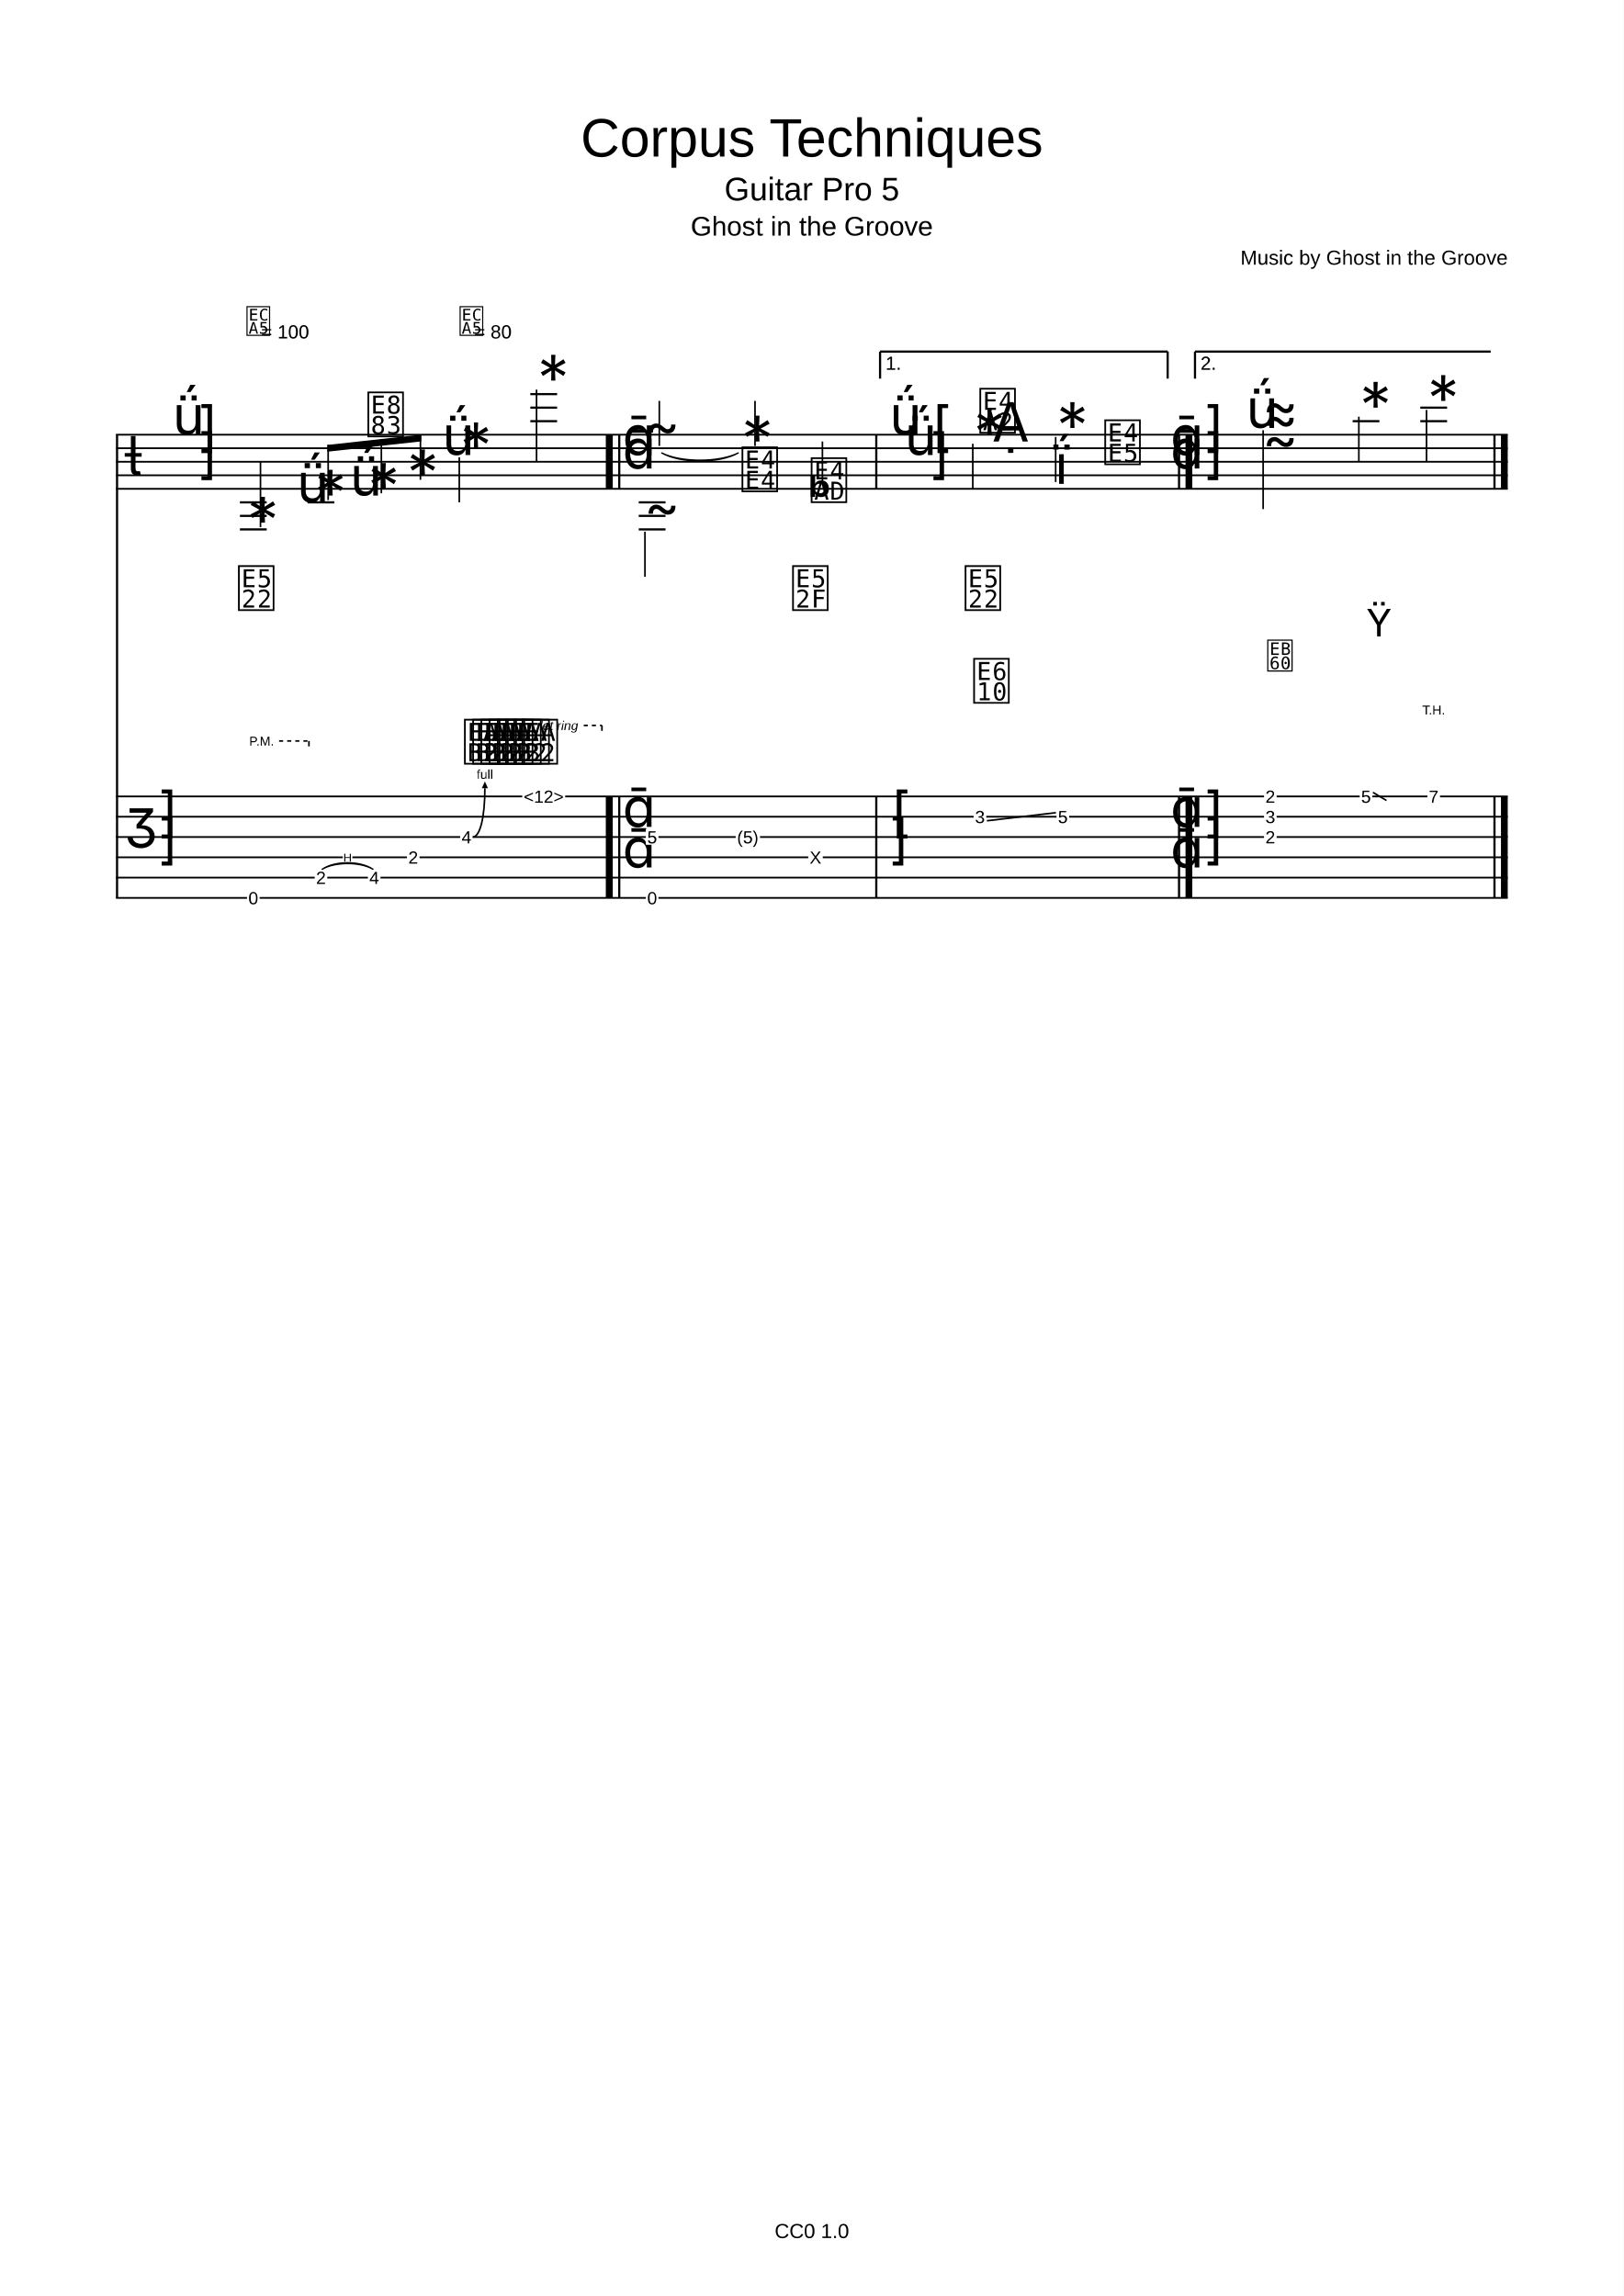
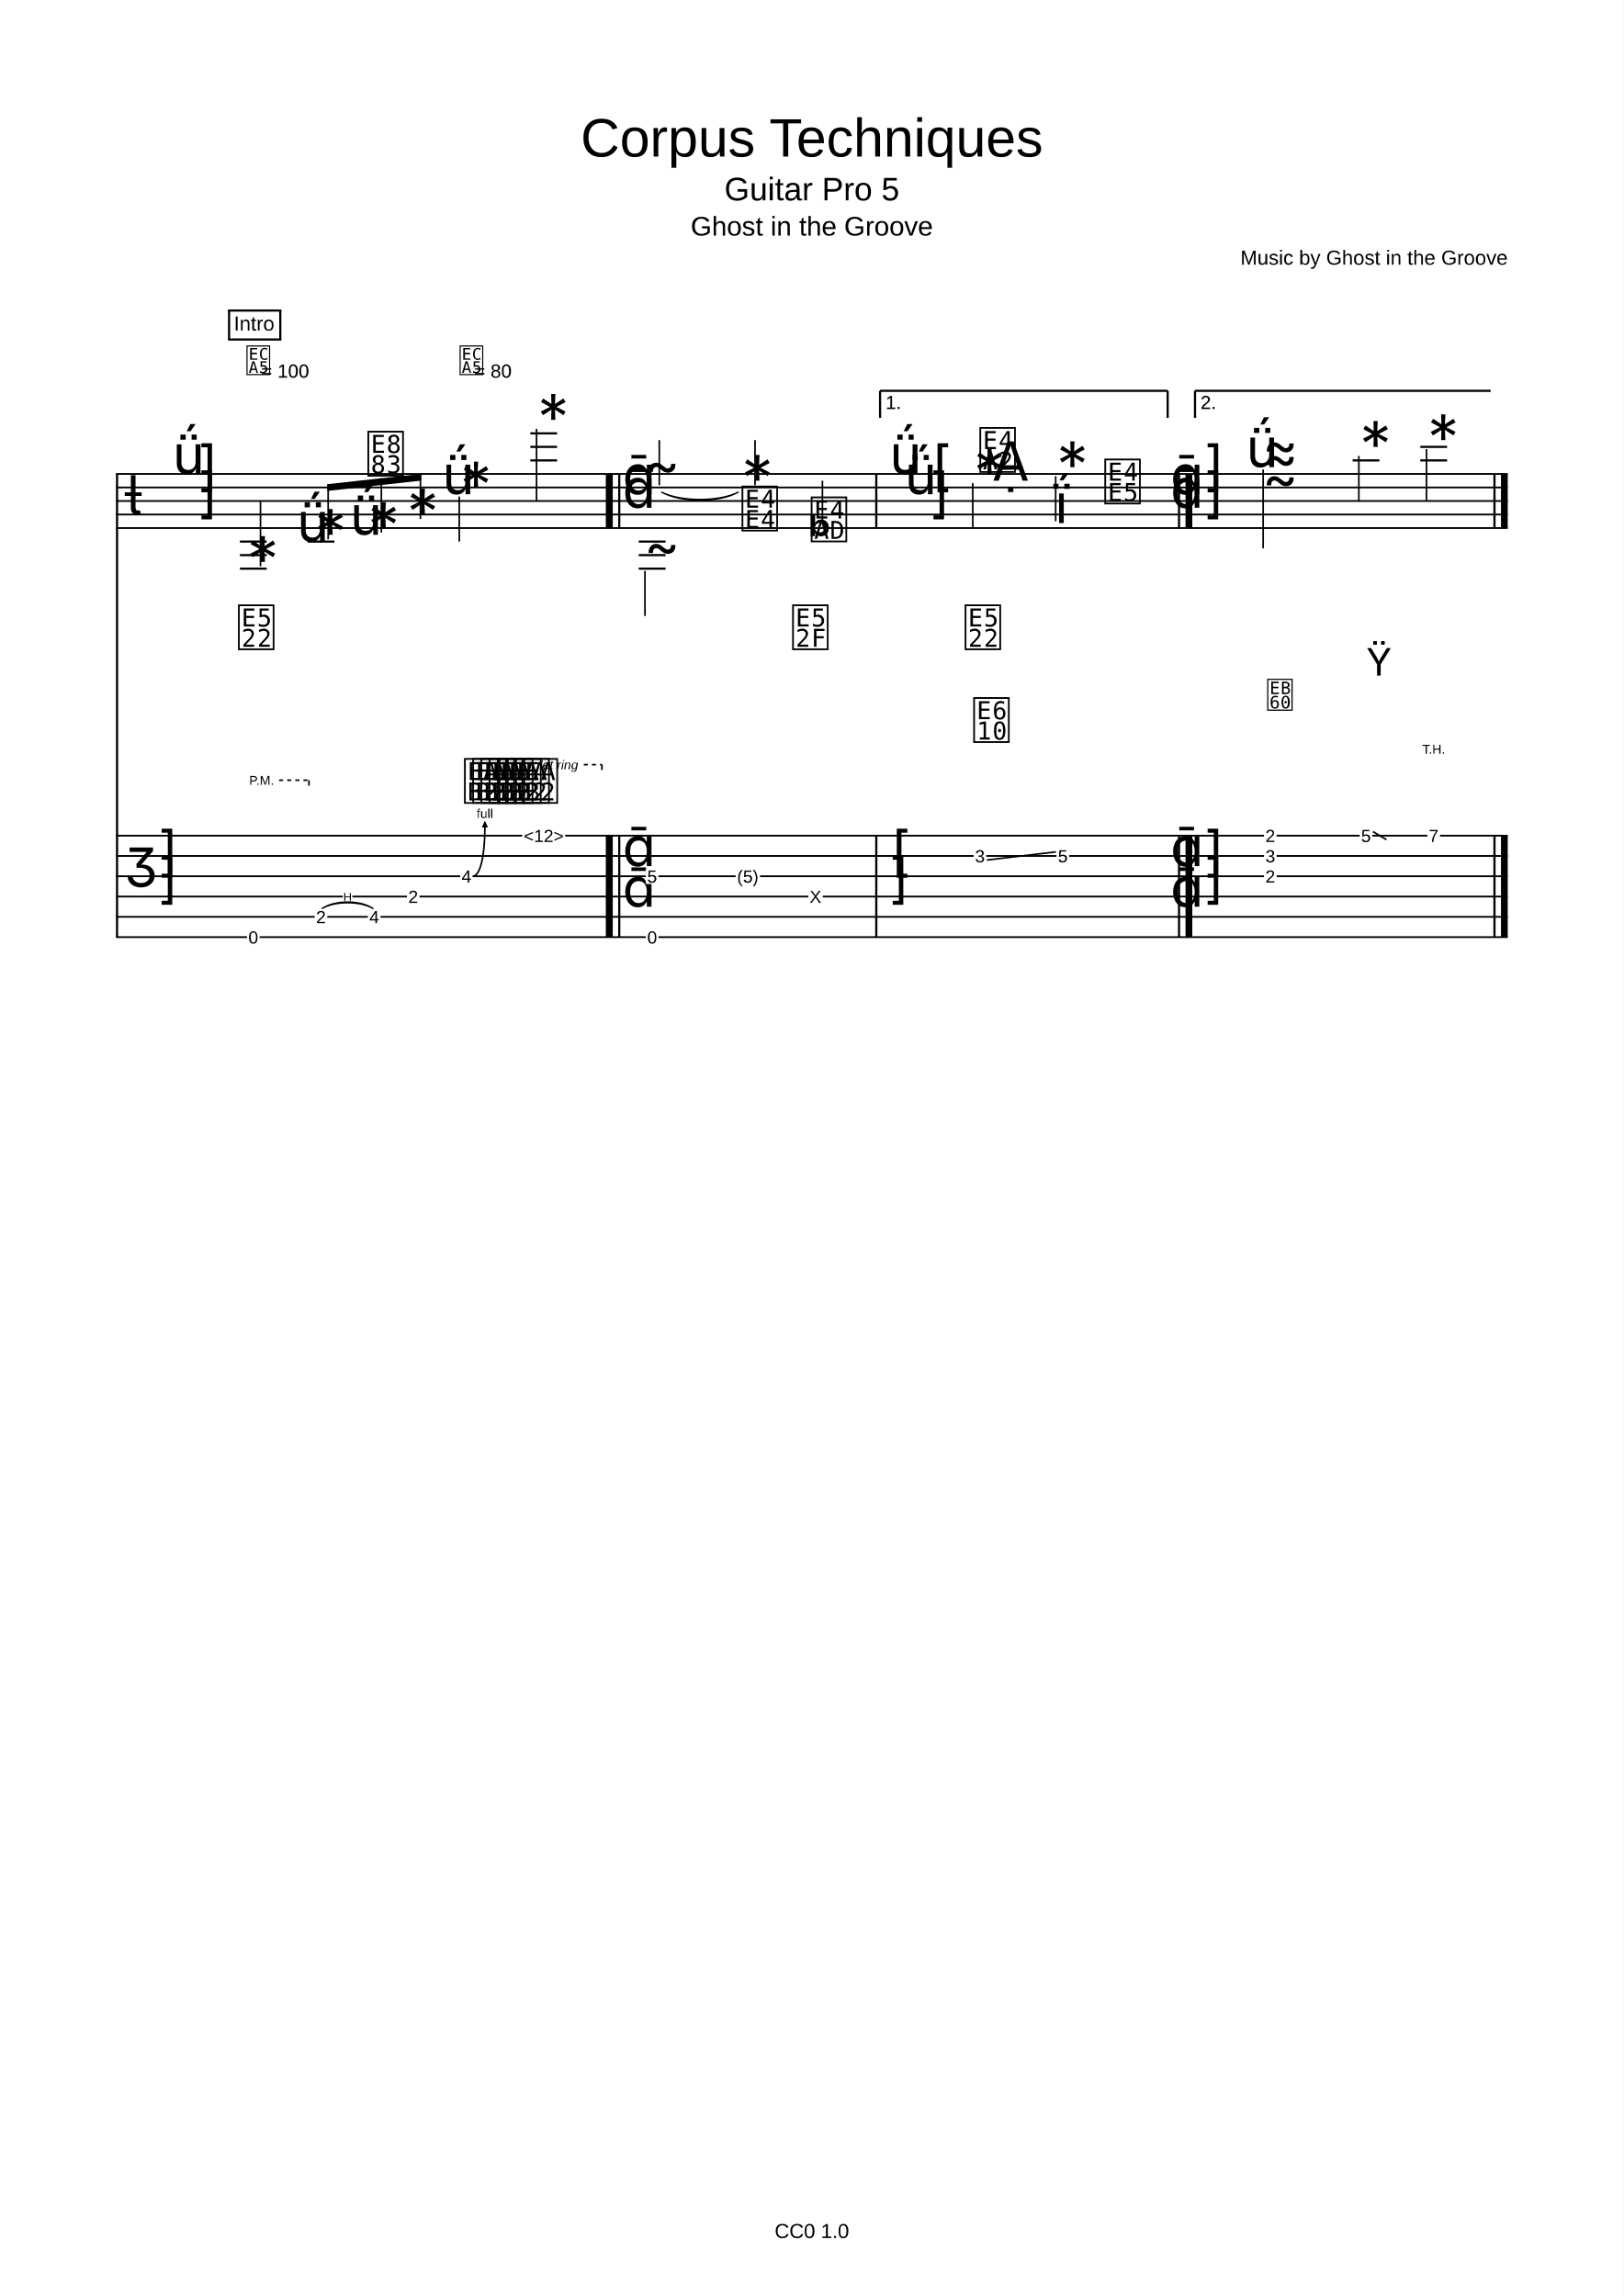
<svg xmlns="http://www.w3.org/2000/svg" width="1200" height="1697.143" viewBox="0 0 120 169.714">
  <style>@font-face{font-family:"Bravura";src:url("Bravura.otf")}text{font-family:"Bravura";font-size:4px}text.t{font-family:Arial,Helvetica,sans-serif}</style>
  <rect x="0" y="0" width="120" height="169.714" fill="white" />
  <g fill="black" stroke="black">
-     <line class="staffLine" x1="8.571" y1="32.132" x2="111.429" y2="32.132" stroke-width="0.13" />
-     <line class="staffLine" x1="8.571" y1="33.132" x2="111.429" y2="33.132" stroke-width="0.13" />
-     <line class="staffLine" x1="8.571" y1="34.132" x2="111.429" y2="34.132" stroke-width="0.13" />
-     <line class="staffLine" x1="8.571" y1="35.132" x2="111.429" y2="35.132" stroke-width="0.13" />
-     <line class="staffLine" x1="8.571" y1="36.132" x2="111.429" y2="36.132" stroke-width="0.13" />
-     <line class="ledgerLine" x1="17.731" y1="37.132" x2="19.711" y2="37.132" stroke-width="0.16" />
-     <line class="ledgerLine" x1="17.731" y1="38.132" x2="19.711" y2="38.132" stroke-width="0.16" />
-     <line class="ledgerLine" x1="17.731" y1="39.132" x2="19.711" y2="39.132" stroke-width="0.16" />
-     <line class="stem" x1="19.251" y1="38.964" x2="19.251" y2="34.132" stroke-width="0.12" />
-     <line class="ledgerLine" x1="22.733" y1="37.132" x2="24.713" y2="37.132" stroke-width="0.16" />
-     <line class="stem" x1="33.943" y1="33.8" x2="33.943" y2="37.132" stroke-width="0.12" />
-     <line class="ledgerLine" x1="39.193" y1="31.132" x2="41.173" y2="31.132" stroke-width="0.16" />
-     <line class="ledgerLine" x1="39.193" y1="30.132" x2="41.173" y2="30.132" stroke-width="0.16" />
-     <line class="ledgerLine" x1="39.193" y1="29.132" x2="41.173" y2="29.132" stroke-width="0.16" />
-     <line class="stem" x1="39.653" y1="28.8" x2="39.653" y2="34.132" stroke-width="0.12" />
-     <line class="stem" x1="24.253" y1="36.964" x2="24.253" y2="32.882" stroke-width="0.12" />
-     <line class="stem" x1="28.184" y1="36.464" x2="28.184" y2="32.45" stroke-width="0.12" />
-     <line class="stem" x1="31.072" y1="35.464" x2="31.072" y2="32.132" stroke-width="0.12" />
-     <line class="barline" x1="44.866" y1="32.132" x2="44.866" y2="36.132" stroke-width="0.16" />
-     <line class="barline" x1="45.036" y1="32.132" x2="45.036" y2="36.132" stroke-width="0.5" />
-     <line class="barline" x1="45.766" y1="32.132" x2="45.766" y2="36.132" stroke-width="0.16" />
-     <line class="stem" x1="48.726" y1="32.964" x2="48.726" y2="29.632" stroke-width="0.12" />
-     <line class="stem" x1="55.799" y1="32.964" x2="55.799" y2="29.632" stroke-width="0.12" />
-     <line class="stem" x1="60.781" y1="35.688" x2="60.781" y2="32.632" stroke-width="0.12" />
-     <line class="ledgerLine" x1="47.206" y1="37.132" x2="49.186" y2="37.132" stroke-width="0.16" />
-     <line class="ledgerLine" x1="47.206" y1="38.132" x2="49.186" y2="38.132" stroke-width="0.16" />
-     <line class="ledgerLine" x1="47.206" y1="39.132" x2="49.186" y2="39.132" stroke-width="0.16" />
-     <line class="stem" x1="47.666" y1="39.3" x2="47.666" y2="42.632" stroke-width="0.12" />
-     <line class="barline" x1="64.762" y1="32.132" x2="64.762" y2="36.132" stroke-width="0.16" />
-     <line class="stem" x1="71.894" y1="32.8" x2="71.894" y2="36.132" stroke-width="0.12" />
-     <line class="stem" x1="78.019" y1="32.3" x2="78.019" y2="35.632" stroke-width="0.12" />
-     <line class="barline" x1="87.137" y1="32.132" x2="87.137" y2="36.132" stroke-width="0.16" />
-     <line class="barline" x1="87.867" y1="32.132" x2="87.867" y2="36.132" stroke-width="0.5" />
-     <line class="stem" x1="93.353" y1="31.8" x2="93.353" y2="37.632" stroke-width="0.12" />
-     <line class="ledgerLine" x1="99.966" y1="31.132" x2="101.946" y2="31.132" stroke-width="0.16" />
-     <line class="stem" x1="100.426" y1="30.8" x2="100.426" y2="34.132" stroke-width="0.12" />
-     <line class="ledgerLine" x1="104.967" y1="31.132" x2="106.947" y2="31.132" stroke-width="0.16" />
-     <line class="ledgerLine" x1="104.967" y1="30.132" x2="106.947" y2="30.132" stroke-width="0.16" />
-     <line class="stem" x1="105.427" y1="30.3" x2="105.427" y2="34.132" stroke-width="0.12" />
-     <line class="barline" x1="110.449" y1="32.132" x2="110.449" y2="36.132" stroke-width="0.16" />
-     <line class="barline" x1="111.179" y1="32.132" x2="111.179" y2="36.132" stroke-width="0.5" />
-     <line class="staffLine" x1="8.571" y1="58.87" x2="111.429" y2="58.87" stroke-width="0.13" />
-     <line class="staffLine" x1="8.571" y1="60.37" x2="111.429" y2="60.37" stroke-width="0.13" />
-     <line class="staffLine" x1="8.571" y1="61.87" x2="111.429" y2="61.87" stroke-width="0.13" />
-     <line class="staffLine" x1="8.571" y1="63.37" x2="111.429" y2="63.37" stroke-width="0.13" />
-     <line class="staffLine" x1="8.571" y1="64.87" x2="111.429" y2="64.87" stroke-width="0.13" />
-     <line class="staffLine" x1="8.571" y1="66.37" x2="111.429" y2="66.37" stroke-width="0.13" />
-     <line class="barline" x1="44.866" y1="58.87" x2="44.866" y2="66.37" stroke-width="0.16" />
-     <line class="barline" x1="45.036" y1="58.87" x2="45.036" y2="66.37" stroke-width="0.5" />
-     <line class="barline" x1="45.766" y1="58.87" x2="45.766" y2="66.37" stroke-width="0.16" />
-     <line class="barline" x1="64.762" y1="58.87" x2="64.762" y2="66.37" stroke-width="0.16" />
-     <line class="slide" x1="72.935" y1="60.67" x2="78.038" y2="60.07" stroke-width="0.12" />
-     <line class="barline" x1="87.137" y1="58.87" x2="87.137" y2="66.37" stroke-width="0.16" />
-     <line class="barline" x1="87.867" y1="58.87" x2="87.867" y2="66.37" stroke-width="0.5" />
-     <line class="slide" x1="101.467" y1="58.57" x2="102.467" y2="59.17" stroke-width="0.12" />
-     <line class="barline" x1="110.449" y1="58.87" x2="110.449" y2="66.37" stroke-width="0.16" />
-     <line class="barline" x1="111.179" y1="58.87" x2="111.179" y2="66.37" stroke-width="0.5" />
-     <line class="technique" x1="20.625" y1="54.771" x2="22.833" y2="54.771" stroke-width="0.12" stroke-dasharray="0.3" />
-     <line class="technique" x1="22.833" y1="54.771" x2="22.833" y2="55.171" stroke-width="0.12" />
-     <line class="technique" x1="43.143" y1="53.621" x2="44.486" y2="53.621" stroke-width="0.12" stroke-dasharray="0.3" />
-     <line class="technique" x1="44.486" y1="53.621" x2="44.486" y2="54.021" stroke-width="0.12" />
-     <line class="volta" x1="65.042" y1="25.988" x2="86.297" y2="25.988" stroke-width="0.16" />
-     <line class="volta" x1="65.042" y1="25.988" x2="65.042" y2="27.988" stroke-width="0.16" />
-     <line class="volta" x1="86.297" y1="25.988" x2="86.297" y2="27.988" stroke-width="0.16" />
-     <line class="volta" x1="88.317" y1="25.988" x2="110.169" y2="25.988" stroke-width="0.16" />
-     <line class="volta" x1="88.317" y1="25.988" x2="88.317" y2="27.988" stroke-width="0.16" />
-     <line class="barline" x1="8.651" y1="32.132" x2="8.651" y2="66.37" stroke-width="0.16" />
-     <polygon class="beam" stroke="none" points="24.193,32.889 31.132,32.126 31.132,32.626 24.193,33.389" />
-     <text class="clef" x="9.171" y="35.132" stroke="none"></text>
-     <text class="keySignature" x="12.755" y="32.132" stroke="none"></text>
-     <text class="timeSignature" x="14.651" y="33.132" stroke="none"></text>
-     <text class="timeSignature" x="14.651" y="35.132" stroke="none"></text>
-     <text class="notehead" x="18.131" y="39.132" stroke="none"></text>
-     <text class="notehead" x="23.133" y="37.132" stroke="none"></text>
-     <text class="accidental" x="21.937" y="37.132" stroke="none"></text>
-     <text class="notehead" x="27.064" y="36.632" stroke="none"></text>
-     <text class="accidental" x="25.868" y="36.632" stroke="none"></text>
-     <text class="notehead" x="29.952" y="35.632" stroke="none"></text>
-     <text class="notehead" x="33.883" y="33.632" stroke="none"></text>
-     <text class="accidental" x="32.687" y="33.632" stroke="none"></text>
-     <text class="notehead" x="39.593" y="28.632" stroke="none"></text>
-     <text class="tuplet" x="27.03" y="32.075" stroke="none"></text>
-     <text class="repeat" x="46.006" y="33.632" stroke="none"></text>
-     <text class="repeat" x="46.006" y="34.632" stroke="none"></text>
-     <text class="notehead" x="47.606" y="33.132" stroke="none"></text>
-     <text class="notehead" x="54.679" y="33.132" stroke="none"></text>
-     <text class="notehead" x="59.681" y="36.132" stroke="none"></text>
-     <text class="articulation" x="59.793" y="36.932" stroke="none"></text>
-     <text class="notehead" x="47.606" y="39.132" stroke="none"></text>
-     <text class="rest" x="54.679" y="36.132" stroke="none"></text>
-     <text class="keySignature" x="65.742" y="32.132" stroke="none"></text>
-     <text class="keySignature" x="66.858" y="33.632" stroke="none"></text>
-     <text class="timeSignature" x="68.852" y="33.132" stroke="none"></text>
-     <text class="timeSignature" x="68.754" y="35.132" stroke="none"></text>
-     <text class="notehead" x="71.834" y="32.632" stroke="none"></text>
-     <text class="dot" x="73.314" y="32.632" stroke="none"></text>
-     <text class="articulation" x="72.256" y="31.8" stroke="none"></text>
-     <text class="notehead" x="77.959" y="32.132" stroke="none"></text>
-     <text class="flag" x="77.959" y="35.764" stroke="none"></text>
-     <text class="rest" x="81.492" y="34.132" stroke="none"></text>
-     <text class="repeat" x="86.497" y="33.632" stroke="none"></text>
-     <text class="repeat" x="86.497" y="34.632" stroke="none"></text>
-     <text class="timeSignature" x="89.017" y="33.132" stroke="none"></text>
-     <text class="timeSignature" x="89.017" y="35.132" stroke="none"></text>
-     <text class="notehead" x="93.293" y="31.632" stroke="none"></text>
-     <text class="accidental" x="92.097" y="31.632" stroke="none"></text>
-     <text class="notehead" x="93.293" y="32.632" stroke="none"></text>
-     <text class="notehead" x="93.293" y="34.132" stroke="none"></text>
-     <text class="notehead" x="100.366" y="30.632" stroke="none"></text>
-     <text class="notehead" x="105.367" y="30.132" stroke="none"></text>
-     <text class="dynamic" x="17.465" y="44.908" stroke="none"></text>
-     <text class="dynamic" x="58.419" y="44.908" stroke="none"></text>
-     <text class="dynamic" x="71.168" y="44.908" stroke="none"></text>
-     <text class="clef" x="9.183" y="62.652" stroke="none"></text>
-     <text class="timeSignature" x="11.715" y="61.62" stroke="none"></text>
-     <text class="timeSignature" x="11.715" y="63.62" stroke="none"></text>
-     <text class="repeat" x="46.006" y="61.12" stroke="none"></text>
-     <text class="repeat" x="46.006" y="64.12" stroke="none"></text>
-     <text class="timeSignature" x="65.84" y="61.62" stroke="none"></text>
-     <text class="timeSignature" x="65.742" y="63.62" stroke="none"></text>
-     <text class="repeat" x="86.497" y="61.12" stroke="none"></text>
-     <text class="repeat" x="86.497" y="64.12" stroke="none"></text>
-     <text class="timeSignature" x="89.017" y="61.62" stroke="none"></text>
-     <text class="timeSignature" x="89.017" y="63.62" stroke="none"></text>
-     <text class="vibrato" x="34.169" y="56.263" stroke="none"></text>
-     <text class="vibrato" x="34.777" y="56.263" stroke="none"></text>
-     <text class="vibrato" x="35.385" y="56.263" stroke="none"></text>
-     <text class="vibrato" x="35.993" y="56.263" stroke="none"></text>
-     <text class="vibrato" x="36.601" y="56.263" stroke="none"></text>
-     <text class="vibrato" x="37.209" y="56.263" stroke="none"></text>
-     <text class="vibrato" x="37.817" y="56.263" stroke="none"></text>
-     <text class="vibrato" x="38.425" y="56.263" stroke="none"></text>
-     <text class="technique" x="71.8" y="51.763" stroke="none"></text>
-     <text class="technique" x="93.564" y="49.463" style="font-size:2.8px" stroke="none"></text>
-     <text class="technique" x="100.959" y="47.04" style="font-size:2.8px" stroke="none"></text>
-     <text class="tempo" x="18.131" y="24.664" style="font-size:2.6px" stroke="none"></text>
-     <text class="tempo" x="33.883" y="24.664" style="font-size:2.6px" stroke="none"></text>
+     <line class="staffLine" x1="8.571" y1="35.032" x2="111.429" y2="35.032" stroke-width="0.13" />
+     <line class="staffLine" x1="8.571" y1="36.032" x2="111.429" y2="36.032" stroke-width="0.13" />
+     <line class="staffLine" x1="8.571" y1="37.032" x2="111.429" y2="37.032" stroke-width="0.13" />
+     <line class="staffLine" x1="8.571" y1="38.032" x2="111.429" y2="38.032" stroke-width="0.13" />
+     <line class="staffLine" x1="8.571" y1="39.032" x2="111.429" y2="39.032" stroke-width="0.13" />
+     <line class="ledgerLine" x1="17.731" y1="40.032" x2="19.711" y2="40.032" stroke-width="0.16" />
+     <line class="ledgerLine" x1="17.731" y1="41.032" x2="19.711" y2="41.032" stroke-width="0.16" />
+     <line class="ledgerLine" x1="17.731" y1="42.032" x2="19.711" y2="42.032" stroke-width="0.16" />
+     <line class="stem" x1="19.251" y1="41.864" x2="19.251" y2="37.032" stroke-width="0.12" />
+     <line class="ledgerLine" x1="22.733" y1="40.032" x2="24.713" y2="40.032" stroke-width="0.16" />
+     <line class="stem" x1="33.943" y1="36.7" x2="33.943" y2="40.032" stroke-width="0.12" />
+     <line class="ledgerLine" x1="39.193" y1="34.032" x2="41.173" y2="34.032" stroke-width="0.16" />
+     <line class="ledgerLine" x1="39.193" y1="33.032" x2="41.173" y2="33.032" stroke-width="0.16" />
+     <line class="ledgerLine" x1="39.193" y1="32.032" x2="41.173" y2="32.032" stroke-width="0.16" />
+     <line class="stem" x1="39.653" y1="31.7" x2="39.653" y2="37.032" stroke-width="0.12" />
+     <line class="stem" x1="24.253" y1="39.864" x2="24.253" y2="35.782" stroke-width="0.12" />
+     <line class="stem" x1="28.184" y1="39.364" x2="28.184" y2="35.35" stroke-width="0.12" />
+     <line class="stem" x1="31.072" y1="38.364" x2="31.072" y2="35.032" stroke-width="0.12" />
+     <line class="barline" x1="44.866" y1="35.032" x2="44.866" y2="39.032" stroke-width="0.16" />
+     <line class="barline" x1="45.036" y1="35.032" x2="45.036" y2="39.032" stroke-width="0.5" />
+     <line class="barline" x1="45.766" y1="35.032" x2="45.766" y2="39.032" stroke-width="0.16" />
+     <line class="stem" x1="48.726" y1="35.864" x2="48.726" y2="32.532" stroke-width="0.12" />
+     <line class="stem" x1="55.799" y1="35.864" x2="55.799" y2="32.532" stroke-width="0.12" />
+     <line class="stem" x1="60.781" y1="38.588" x2="60.781" y2="35.532" stroke-width="0.12" />
+     <line class="ledgerLine" x1="47.206" y1="40.032" x2="49.186" y2="40.032" stroke-width="0.16" />
+     <line class="ledgerLine" x1="47.206" y1="41.032" x2="49.186" y2="41.032" stroke-width="0.16" />
+     <line class="ledgerLine" x1="47.206" y1="42.032" x2="49.186" y2="42.032" stroke-width="0.16" />
+     <line class="stem" x1="47.666" y1="42.2" x2="47.666" y2="45.532" stroke-width="0.12" />
+     <line class="barline" x1="64.762" y1="35.032" x2="64.762" y2="39.032" stroke-width="0.16" />
+     <line class="stem" x1="71.894" y1="35.7" x2="71.894" y2="39.032" stroke-width="0.12" />
+     <line class="stem" x1="78.019" y1="35.2" x2="78.019" y2="38.532" stroke-width="0.12" />
+     <line class="barline" x1="87.137" y1="35.032" x2="87.137" y2="39.032" stroke-width="0.16" />
+     <line class="barline" x1="87.867" y1="35.032" x2="87.867" y2="39.032" stroke-width="0.5" />
+     <line class="stem" x1="93.353" y1="34.7" x2="93.353" y2="40.532" stroke-width="0.12" />
+     <line class="ledgerLine" x1="99.966" y1="34.032" x2="101.946" y2="34.032" stroke-width="0.16" />
+     <line class="stem" x1="100.426" y1="33.7" x2="100.426" y2="37.032" stroke-width="0.12" />
+     <line class="ledgerLine" x1="104.967" y1="34.032" x2="106.947" y2="34.032" stroke-width="0.16" />
+     <line class="ledgerLine" x1="104.967" y1="33.032" x2="106.947" y2="33.032" stroke-width="0.16" />
+     <line class="stem" x1="105.427" y1="33.2" x2="105.427" y2="37.032" stroke-width="0.12" />
+     <line class="barline" x1="110.449" y1="35.032" x2="110.449" y2="39.032" stroke-width="0.16" />
+     <line class="barline" x1="111.179" y1="35.032" x2="111.179" y2="39.032" stroke-width="0.5" />
+     <line class="staffLine" x1="8.571" y1="61.77" x2="111.429" y2="61.77" stroke-width="0.13" />
+     <line class="staffLine" x1="8.571" y1="63.27" x2="111.429" y2="63.27" stroke-width="0.13" />
+     <line class="staffLine" x1="8.571" y1="64.77" x2="111.429" y2="64.77" stroke-width="0.13" />
+     <line class="staffLine" x1="8.571" y1="66.27" x2="111.429" y2="66.27" stroke-width="0.13" />
+     <line class="staffLine" x1="8.571" y1="67.77" x2="111.429" y2="67.77" stroke-width="0.13" />
+     <line class="staffLine" x1="8.571" y1="69.27" x2="111.429" y2="69.27" stroke-width="0.13" />
+     <line class="barline" x1="44.866" y1="61.77" x2="44.866" y2="69.27" stroke-width="0.16" />
+     <line class="barline" x1="45.036" y1="61.77" x2="45.036" y2="69.27" stroke-width="0.5" />
+     <line class="barline" x1="45.766" y1="61.77" x2="45.766" y2="69.27" stroke-width="0.16" />
+     <line class="barline" x1="64.762" y1="61.77" x2="64.762" y2="69.27" stroke-width="0.16" />
+     <line class="slide" x1="72.935" y1="63.57" x2="78.038" y2="62.97" stroke-width="0.12" />
+     <line class="barline" x1="87.137" y1="61.77" x2="87.137" y2="69.27" stroke-width="0.16" />
+     <line class="barline" x1="87.867" y1="61.77" x2="87.867" y2="69.27" stroke-width="0.5" />
+     <line class="slide" x1="101.467" y1="61.47" x2="102.467" y2="62.07" stroke-width="0.12" />
+     <line class="barline" x1="110.449" y1="61.77" x2="110.449" y2="69.27" stroke-width="0.16" />
+     <line class="barline" x1="111.179" y1="61.77" x2="111.179" y2="69.27" stroke-width="0.5" />
+     <line class="technique" x1="20.625" y1="57.671" x2="22.833" y2="57.671" stroke-width="0.12" stroke-dasharray="0.3" />
+     <line class="technique" x1="22.833" y1="57.671" x2="22.833" y2="58.071" stroke-width="0.12" />
+     <line class="technique" x1="43.143" y1="56.521" x2="44.486" y2="56.521" stroke-width="0.12" stroke-dasharray="0.3" />
+     <line class="technique" x1="44.486" y1="56.521" x2="44.486" y2="56.921" stroke-width="0.12" />
+     <line class="volta" x1="65.042" y1="28.888" x2="86.297" y2="28.888" stroke-width="0.16" />
+     <line class="volta" x1="65.042" y1="28.888" x2="65.042" y2="30.888" stroke-width="0.16" />
+     <line class="volta" x1="86.297" y1="28.888" x2="86.297" y2="30.888" stroke-width="0.16" />
+     <line class="volta" x1="88.317" y1="28.888" x2="110.169" y2="28.888" stroke-width="0.16" />
+     <line class="volta" x1="88.317" y1="28.888" x2="88.317" y2="30.888" stroke-width="0.16" />
+     <line class="section" x1="16.851" y1="22.955" x2="20.795" y2="22.955" stroke-width="0.16" />
+     <line class="section" x1="16.851" y1="25.095" x2="20.795" y2="25.095" stroke-width="0.16" />
+     <line class="section" x1="16.931" y1="22.955" x2="16.931" y2="25.095" stroke-width="0.16" />
+     <line class="section" x1="20.715" y1="22.955" x2="20.715" y2="25.095" stroke-width="0.16" />
+     <line class="barline" x1="8.651" y1="35.032" x2="8.651" y2="69.27" stroke-width="0.16" />
+     <polygon class="beam" stroke="none" points="24.193,35.789 31.132,35.026 31.132,35.526 24.193,36.289" />
+     <text class="clef" x="9.171" y="38.032" stroke="none"></text>
+     <text class="keySignature" x="12.755" y="35.032" stroke="none"></text>
+     <text class="timeSignature" x="14.651" y="36.032" stroke="none"></text>
+     <text class="timeSignature" x="14.651" y="38.032" stroke="none"></text>
+     <text class="notehead" x="18.131" y="42.032" stroke="none"></text>
+     <text class="notehead" x="23.133" y="40.032" stroke="none"></text>
+     <text class="accidental" x="21.937" y="40.032" stroke="none"></text>
+     <text class="notehead" x="27.064" y="39.532" stroke="none"></text>
+     <text class="accidental" x="25.868" y="39.532" stroke="none"></text>
+     <text class="notehead" x="29.952" y="38.532" stroke="none"></text>
+     <text class="notehead" x="33.883" y="36.532" stroke="none"></text>
+     <text class="accidental" x="32.687" y="36.532" stroke="none"></text>
+     <text class="notehead" x="39.593" y="31.532" stroke="none"></text>
+     <text class="tuplet" x="27.03" y="34.975" stroke="none"></text>
+     <text class="repeat" x="46.006" y="36.532" stroke="none"></text>
+     <text class="repeat" x="46.006" y="37.532" stroke="none"></text>
+     <text class="notehead" x="47.606" y="36.032" stroke="none"></text>
+     <text class="notehead" x="54.679" y="36.032" stroke="none"></text>
+     <text class="notehead" x="59.681" y="39.032" stroke="none"></text>
+     <text class="articulation" x="59.793" y="39.832" stroke="none"></text>
+     <text class="notehead" x="47.606" y="42.032" stroke="none"></text>
+     <text class="rest" x="54.679" y="39.032" stroke="none"></text>
+     <text class="keySignature" x="65.742" y="35.032" stroke="none"></text>
+     <text class="keySignature" x="66.858" y="36.532" stroke="none"></text>
+     <text class="timeSignature" x="68.852" y="36.032" stroke="none"></text>
+     <text class="timeSignature" x="68.754" y="38.032" stroke="none"></text>
+     <text class="notehead" x="71.834" y="35.532" stroke="none"></text>
+     <text class="dot" x="73.314" y="35.532" stroke="none"></text>
+     <text class="articulation" x="72.256" y="34.7" stroke="none"></text>
+     <text class="notehead" x="77.959" y="35.032" stroke="none"></text>
+     <text class="flag" x="77.959" y="38.664" stroke="none"></text>
+     <text class="rest" x="81.492" y="37.032" stroke="none"></text>
+     <text class="repeat" x="86.497" y="36.532" stroke="none"></text>
+     <text class="repeat" x="86.497" y="37.532" stroke="none"></text>
+     <text class="timeSignature" x="89.017" y="36.032" stroke="none"></text>
+     <text class="timeSignature" x="89.017" y="38.032" stroke="none"></text>
+     <text class="notehead" x="93.293" y="34.532" stroke="none"></text>
+     <text class="accidental" x="92.097" y="34.532" stroke="none"></text>
+     <text class="notehead" x="93.293" y="35.532" stroke="none"></text>
+     <text class="notehead" x="93.293" y="37.032" stroke="none"></text>
+     <text class="notehead" x="100.366" y="33.532" stroke="none"></text>
+     <text class="notehead" x="105.367" y="33.032" stroke="none"></text>
+     <text class="dynamic" x="17.465" y="47.808" stroke="none"></text>
+     <text class="dynamic" x="58.419" y="47.808" stroke="none"></text>
+     <text class="dynamic" x="71.168" y="47.808" stroke="none"></text>
+     <text class="clef" x="9.183" y="65.552" stroke="none"></text>
+     <text class="timeSignature" x="11.715" y="64.52" stroke="none"></text>
+     <text class="timeSignature" x="11.715" y="66.52" stroke="none"></text>
+     <text class="repeat" x="46.006" y="64.02" stroke="none"></text>
+     <text class="repeat" x="46.006" y="67.02" stroke="none"></text>
+     <text class="timeSignature" x="65.84" y="64.52" stroke="none"></text>
+     <text class="timeSignature" x="65.742" y="66.52" stroke="none"></text>
+     <text class="repeat" x="86.497" y="64.02" stroke="none"></text>
+     <text class="repeat" x="86.497" y="67.02" stroke="none"></text>
+     <text class="timeSignature" x="89.017" y="64.52" stroke="none"></text>
+     <text class="timeSignature" x="89.017" y="66.52" stroke="none"></text>
+     <text class="vibrato" x="34.169" y="59.163" stroke="none"></text>
+     <text class="vibrato" x="34.777" y="59.163" stroke="none"></text>
+     <text class="vibrato" x="35.385" y="59.163" stroke="none"></text>
+     <text class="vibrato" x="35.993" y="59.163" stroke="none"></text>
+     <text class="vibrato" x="36.601" y="59.163" stroke="none"></text>
+     <text class="vibrato" x="37.209" y="59.163" stroke="none"></text>
+     <text class="vibrato" x="37.817" y="59.163" stroke="none"></text>
+     <text class="vibrato" x="38.425" y="59.163" stroke="none"></text>
+     <text class="technique" x="71.8" y="54.663" stroke="none"></text>
+     <text class="technique" x="93.564" y="52.363" style="font-size:2.8px" stroke="none"></text>
+     <text class="technique" x="100.959" y="49.94" style="font-size:2.8px" stroke="none"></text>
+     <text class="tempo" x="18.131" y="27.564" style="font-size:2.6px" stroke="none"></text>
+     <text class="tempo" x="33.883" y="27.564" style="font-size:2.6px" stroke="none"></text>
    <text class="t credit" x="60" y="11.571" style="font-size:4px" text-anchor="middle" stroke="none">Corpus Techniques</text>
    <text class="t credit" x="60" y="14.811" style="font-size:2.4px" text-anchor="middle" stroke="none">Guitar Pro 5</text>
    <text class="t credit" x="60" y="17.415" style="font-size:2px" text-anchor="middle" stroke="none">Ghost in the Groove</text>
    <text class="t credit" x="111.429" y="19.56" style="font-size:1.5px" text-anchor="end" stroke="none">Music by Ghost in the Groove</text>
-     <rect class="knockout" x="18.256" y="65.798" width="0.931" height="1.144" fill="white" stroke="none" />
-     <text class="t fretNumber" x="18.721" y="66.838" style="font-size:1.3px" text-anchor="middle" stroke="none">0</text>
-     <rect class="knockout" x="23.257" y="64.298" width="0.931" height="1.144" fill="white" stroke="none" />
-     <text class="t fretNumber" x="23.723" y="65.338" style="font-size:1.3px" text-anchor="middle" stroke="none">2</text>
-     <rect class="knockout" x="27.189" y="64.298" width="0.931" height="1.144" fill="white" stroke="none" />
-     <text class="t fretNumber" x="27.654" y="65.338" style="font-size:1.3px" text-anchor="middle" stroke="none">4</text>
-     <rect class="knockout" x="25.337" y="63.002" width="0.703" height="0.748" fill="white" stroke="none" />
-     <text class="t technique" x="25.688" y="63.682" style="font-size:0.85px" text-anchor="middle" stroke="none">H</text>
-     <rect class="knockout" x="30.076" y="62.798" width="0.931" height="1.144" fill="white" stroke="none" />
-     <text class="t fretNumber" x="30.542" y="63.838" style="font-size:1.3px" text-anchor="middle" stroke="none">2</text>
-     <rect class="knockout" x="34.008" y="61.298" width="0.931" height="1.144" fill="white" stroke="none" />
-     <text class="t fretNumber" x="34.473" y="62.338" style="font-size:1.3px" text-anchor="middle" stroke="none">4</text>
-     <rect class="knockout" x="38.597" y="58.298" width="3.172" height="1.144" fill="white" stroke="none" />
-     <text class="t fretNumber" x="40.183" y="59.338" style="font-size:1.3px" text-anchor="middle" stroke="none">&lt;12&gt;</text>
-     <rect class="knockout" x="47.731" y="61.298" width="0.931" height="1.144" fill="white" stroke="none" />
-     <text class="t fretNumber" x="48.196" y="62.338" style="font-size:1.3px" text-anchor="middle" stroke="none">5</text>
-     <rect class="knockout" x="47.731" y="65.798" width="0.931" height="1.144" fill="white" stroke="none" />
-     <text class="t fretNumber" x="48.196" y="66.838" style="font-size:1.3px" text-anchor="middle" stroke="none">0</text>
-     <rect class="knockout" x="54.371" y="61.298" width="1.797" height="1.144" fill="white" stroke="none" />
-     <text class="t fretNumber" x="55.269" y="62.338" style="font-size:1.3px" text-anchor="middle" stroke="none">(5)</text>
-     <rect class="knockout" x="59.733" y="62.798" width="1.075" height="1.144" fill="white" stroke="none" />
-     <text class="t fretNumber" x="60.271" y="63.838" style="font-size:1.3px" text-anchor="middle" stroke="none">X</text>
-     <rect class="knockout" x="71.958" y="59.798" width="0.931" height="1.144" fill="white" stroke="none" />
-     <text class="t fretNumber" x="72.424" y="60.838" style="font-size:1.3px" text-anchor="middle" stroke="none">3</text>
-     <rect class="knockout" x="78.084" y="59.798" width="0.931" height="1.144" fill="white" stroke="none" />
-     <text class="t fretNumber" x="78.549" y="60.838" style="font-size:1.3px" text-anchor="middle" stroke="none">5</text>
-     <rect class="knockout" x="93.418" y="58.298" width="0.931" height="1.144" fill="white" stroke="none" />
-     <text class="t fretNumber" x="93.883" y="59.338" style="font-size:1.3px" text-anchor="middle" stroke="none">2</text>
-     <rect class="knockout" x="93.418" y="59.798" width="0.931" height="1.144" fill="white" stroke="none" />
-     <text class="t fretNumber" x="93.883" y="60.838" style="font-size:1.3px" text-anchor="middle" stroke="none">3</text>
-     <rect class="knockout" x="93.418" y="61.298" width="0.931" height="1.144" fill="white" stroke="none" />
-     <text class="t fretNumber" x="93.883" y="62.338" style="font-size:1.3px" text-anchor="middle" stroke="none">2</text>
-     <rect class="knockout" x="100.491" y="58.298" width="0.931" height="1.144" fill="white" stroke="none" />
-     <text class="t fretNumber" x="100.956" y="59.338" style="font-size:1.3px" text-anchor="middle" stroke="none">5</text>
-     <rect class="knockout" x="105.492" y="58.298" width="0.931" height="1.144" fill="white" stroke="none" />
-     <text class="t fretNumber" x="105.957" y="59.338" style="font-size:1.3px" text-anchor="middle" stroke="none">7</text>
-     <text class="t technique" x="18.421" y="55.113" style="font-size:0.95px" text-anchor="start" stroke="none">P.M.</text>
-     <text class="t technique" x="39.883" y="53.963" style="font-size:0.95px;font-style:italic" text-anchor="start" stroke="none">let ring</text>
-     <text class="t technique" x="105.957" y="52.813" style="font-size:0.95px" text-anchor="middle" stroke="none">T.H.</text>
-     <text class="t bend" x="35.835" y="57.563" style="font-size:0.95px" text-anchor="middle" stroke="none">full</text>
-     <text class="t volta" x="65.442" y="27.338" style="font-size:1.4px" text-anchor="start" stroke="none">1.</text>
-     <text class="t volta" x="88.717" y="27.338" style="font-size:1.4px" text-anchor="start" stroke="none">2.</text>
-     <text class="t tempo" x="19.295" y="25.014" style="font-size:1.4px" text-anchor="start" stroke="none">= 100</text>
-     <text class="t tempo" x="35.046" y="25.014" style="font-size:1.4px" text-anchor="start" stroke="none">= 80</text>
+     <rect class="knockout" x="18.256" y="68.698" width="0.931" height="1.144" fill="white" stroke="none" />
+     <text class="t fretNumber" x="18.721" y="69.738" style="font-size:1.3px" text-anchor="middle" stroke="none">0</text>
+     <rect class="knockout" x="23.257" y="67.198" width="0.931" height="1.144" fill="white" stroke="none" />
+     <text class="t fretNumber" x="23.723" y="68.238" style="font-size:1.3px" text-anchor="middle" stroke="none">2</text>
+     <rect class="knockout" x="27.189" y="67.198" width="0.931" height="1.144" fill="white" stroke="none" />
+     <text class="t fretNumber" x="27.654" y="68.238" style="font-size:1.3px" text-anchor="middle" stroke="none">4</text>
+     <rect class="knockout" x="25.337" y="65.902" width="0.703" height="0.748" fill="white" stroke="none" />
+     <text class="t technique" x="25.688" y="66.582" style="font-size:0.85px" text-anchor="middle" stroke="none">H</text>
+     <rect class="knockout" x="30.076" y="65.698" width="0.931" height="1.144" fill="white" stroke="none" />
+     <text class="t fretNumber" x="30.542" y="66.738" style="font-size:1.3px" text-anchor="middle" stroke="none">2</text>
+     <rect class="knockout" x="34.008" y="64.198" width="0.931" height="1.144" fill="white" stroke="none" />
+     <text class="t fretNumber" x="34.473" y="65.238" style="font-size:1.3px" text-anchor="middle" stroke="none">4</text>
+     <rect class="knockout" x="38.597" y="61.198" width="3.172" height="1.144" fill="white" stroke="none" />
+     <text class="t fretNumber" x="40.183" y="62.238" style="font-size:1.3px" text-anchor="middle" stroke="none">&lt;12&gt;</text>
+     <rect class="knockout" x="47.731" y="64.198" width="0.931" height="1.144" fill="white" stroke="none" />
+     <text class="t fretNumber" x="48.196" y="65.238" style="font-size:1.3px" text-anchor="middle" stroke="none">5</text>
+     <rect class="knockout" x="47.731" y="68.698" width="0.931" height="1.144" fill="white" stroke="none" />
+     <text class="t fretNumber" x="48.196" y="69.738" style="font-size:1.3px" text-anchor="middle" stroke="none">0</text>
+     <rect class="knockout" x="54.371" y="64.198" width="1.797" height="1.144" fill="white" stroke="none" />
+     <text class="t fretNumber" x="55.269" y="65.238" style="font-size:1.3px" text-anchor="middle" stroke="none">(5)</text>
+     <rect class="knockout" x="59.733" y="65.698" width="1.075" height="1.144" fill="white" stroke="none" />
+     <text class="t fretNumber" x="60.271" y="66.738" style="font-size:1.3px" text-anchor="middle" stroke="none">X</text>
+     <rect class="knockout" x="71.958" y="62.698" width="0.931" height="1.144" fill="white" stroke="none" />
+     <text class="t fretNumber" x="72.424" y="63.738" style="font-size:1.3px" text-anchor="middle" stroke="none">3</text>
+     <rect class="knockout" x="78.084" y="62.698" width="0.931" height="1.144" fill="white" stroke="none" />
+     <text class="t fretNumber" x="78.549" y="63.738" style="font-size:1.3px" text-anchor="middle" stroke="none">5</text>
+     <rect class="knockout" x="93.418" y="61.198" width="0.931" height="1.144" fill="white" stroke="none" />
+     <text class="t fretNumber" x="93.883" y="62.238" style="font-size:1.3px" text-anchor="middle" stroke="none">2</text>
+     <rect class="knockout" x="93.418" y="62.698" width="0.931" height="1.144" fill="white" stroke="none" />
+     <text class="t fretNumber" x="93.883" y="63.738" style="font-size:1.3px" text-anchor="middle" stroke="none">3</text>
+     <rect class="knockout" x="93.418" y="64.198" width="0.931" height="1.144" fill="white" stroke="none" />
+     <text class="t fretNumber" x="93.883" y="65.238" style="font-size:1.3px" text-anchor="middle" stroke="none">2</text>
+     <rect class="knockout" x="100.491" y="61.198" width="0.931" height="1.144" fill="white" stroke="none" />
+     <text class="t fretNumber" x="100.956" y="62.238" style="font-size:1.3px" text-anchor="middle" stroke="none">5</text>
+     <rect class="knockout" x="105.492" y="61.198" width="0.931" height="1.144" fill="white" stroke="none" />
+     <text class="t fretNumber" x="105.957" y="62.238" style="font-size:1.3px" text-anchor="middle" stroke="none">7</text>
+     <text class="t technique" x="18.421" y="58.013" style="font-size:0.95px" text-anchor="start" stroke="none">P.M.</text>
+     <text class="t technique" x="39.883" y="56.863" style="font-size:0.95px;font-style:italic" text-anchor="start" stroke="none">let ring</text>
+     <text class="t technique" x="105.957" y="55.713" style="font-size:0.95px" text-anchor="middle" stroke="none">T.H.</text>
+     <text class="t bend" x="35.835" y="60.463" style="font-size:0.95px" text-anchor="middle" stroke="none">full</text>
+     <text class="t volta" x="65.442" y="30.238" style="font-size:1.4px" text-anchor="start" stroke="none">1.</text>
+     <text class="t volta" x="88.717" y="30.238" style="font-size:1.4px" text-anchor="start" stroke="none">2.</text>
+     <text class="t tempo" x="19.295" y="27.914" style="font-size:1.4px" text-anchor="start" stroke="none">= 100</text>
+     <text class="t tempo" x="35.046" y="27.914" style="font-size:1.4px" text-anchor="start" stroke="none">= 80</text>
+     <text class="t section" x="17.281" y="24.43" style="font-size:1.5px" text-anchor="start" stroke="none">Intro</text>
    <text class="t credit" x="60" y="165.429" style="font-size:1.5px" text-anchor="middle" stroke="none">CC0 1.0</text>
-     <path class="tie" stroke-width="0.1" stroke-linejoin="round" d="M48.906,33.482 C50.319,34.196 53.146,34.196 54.559,33.482 C53.146,34.276 50.319,34.276 48.906,33.482Z" />
-     <path class="slur" stroke-width="0.1" stroke-linejoin="round" d="M23.813,64.252 C24.751,63.612 26.626,63.612 27.564,64.252 C26.626,63.692 24.751,63.692 23.813,64.252Z" />
-     <path class="bend" fill="none" stroke-width="0.12" d="M34.935,61.87 C35.475,61.87 35.835,60.428 35.835,58.263" />
-     <polygon class="bend" stroke="none" points="35.835,57.763 35.61,58.263 36.06,58.263" />
+     <path class="tie" stroke-width="0.1" stroke-linejoin="round" d="M48.906,36.382 C50.319,37.096 53.146,37.096 54.559,36.382 C53.146,37.176 50.319,37.176 48.906,36.382Z" />
+     <path class="slur" stroke-width="0.1" stroke-linejoin="round" d="M23.813,67.152 C24.751,66.512 26.626,66.512 27.564,67.152 C26.626,66.592 24.751,66.592 23.813,67.152Z" />
+     <path class="bend" fill="none" stroke-width="0.12" d="M34.935,64.77 C35.475,64.77 35.835,63.328 35.835,61.163" />
+     <polygon class="bend" stroke="none" points="35.835,60.663 35.61,61.163 36.06,61.163" />
  </g>
</svg>
